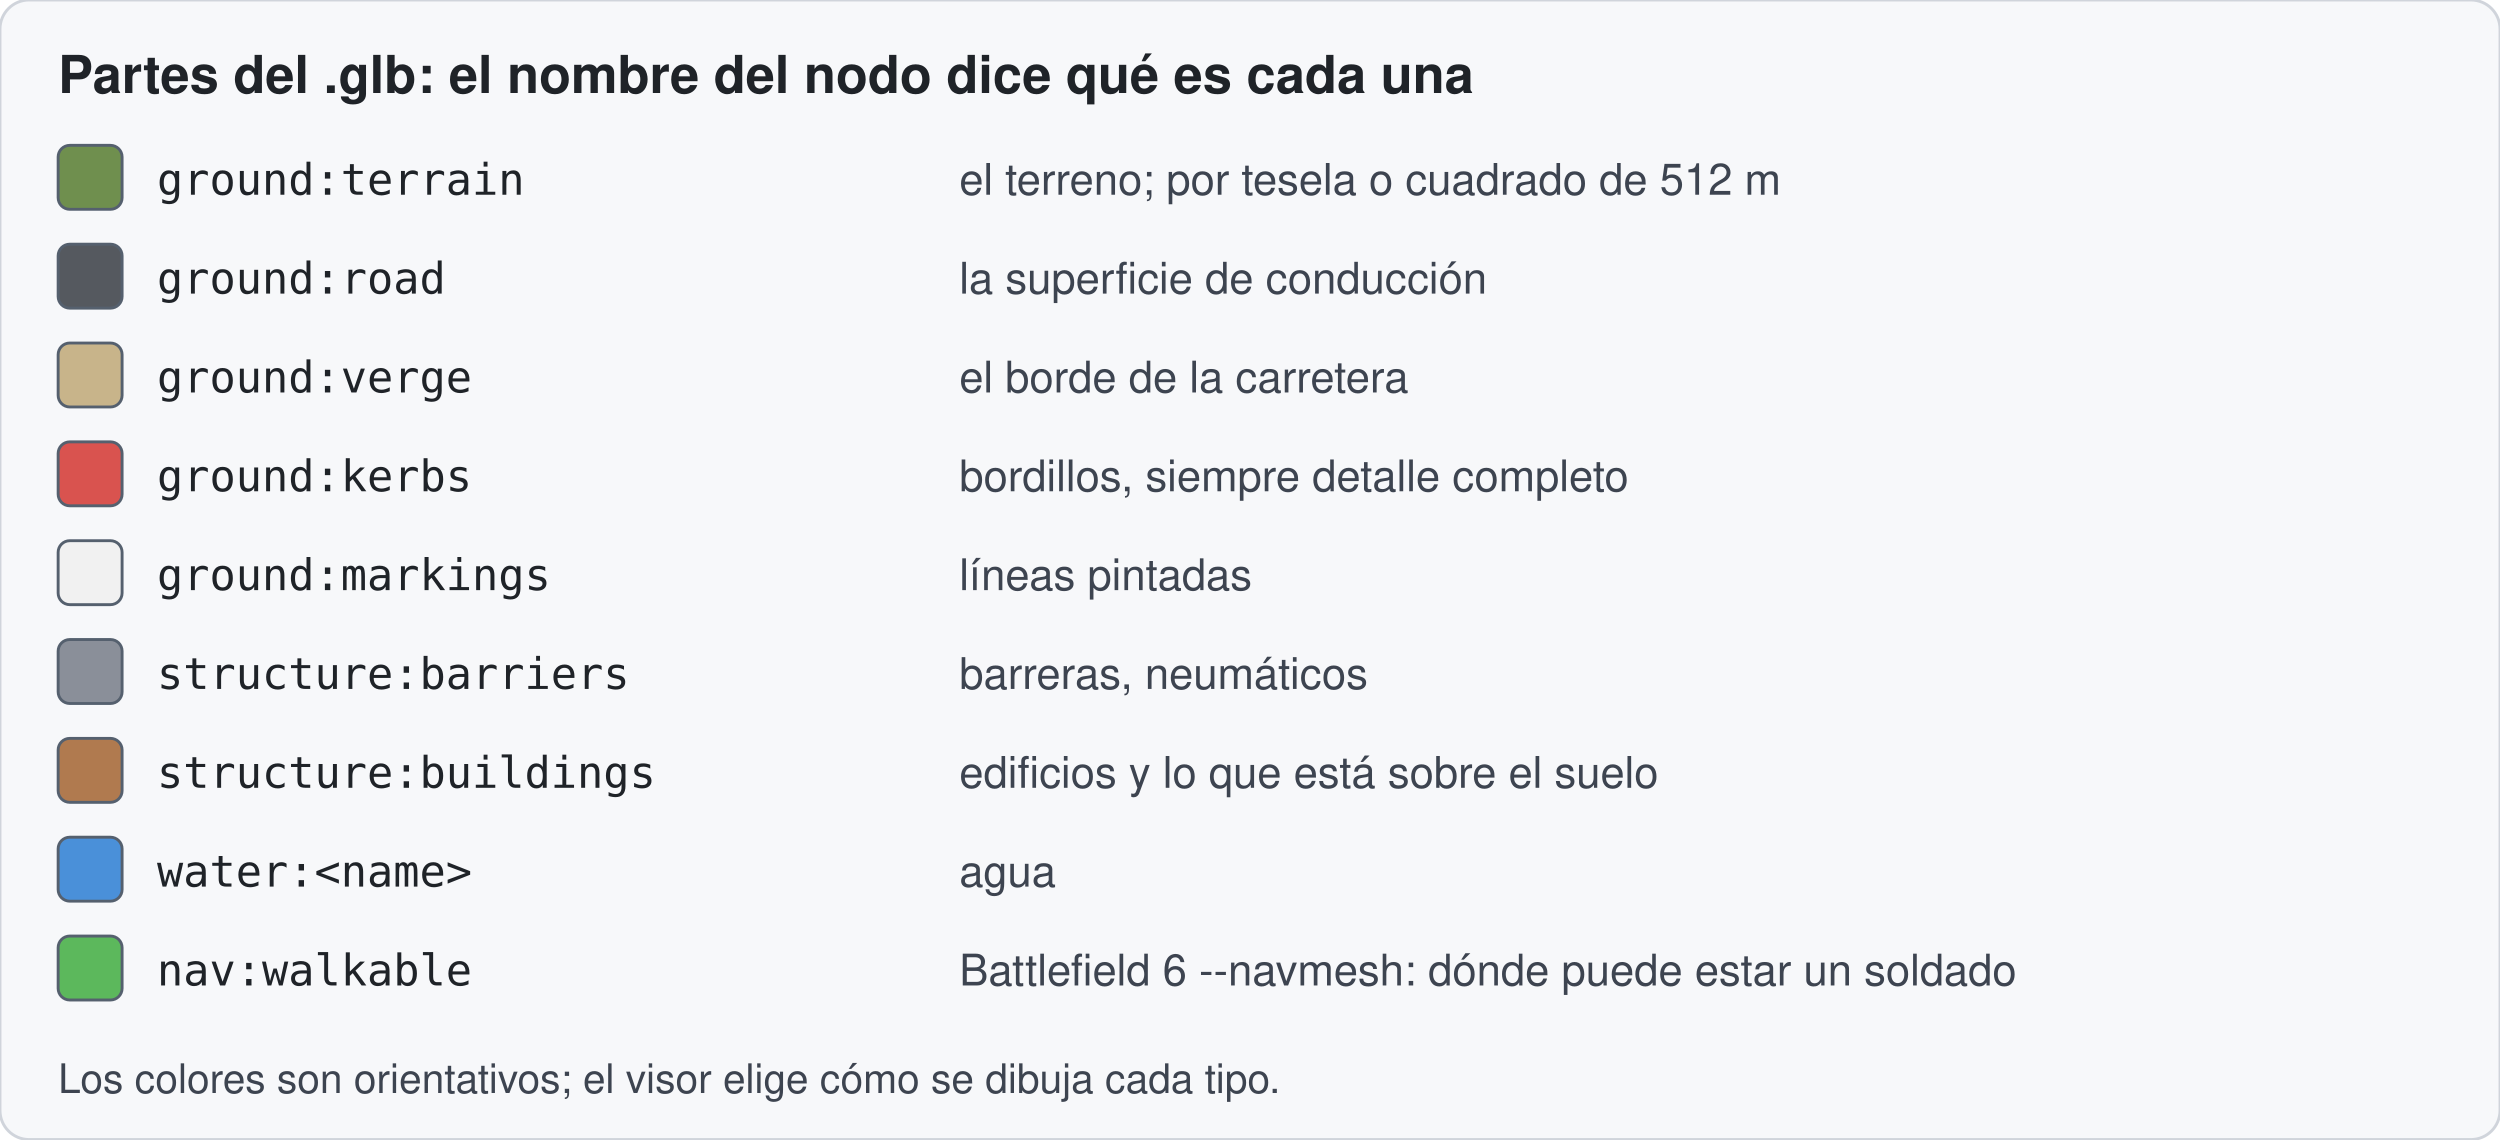
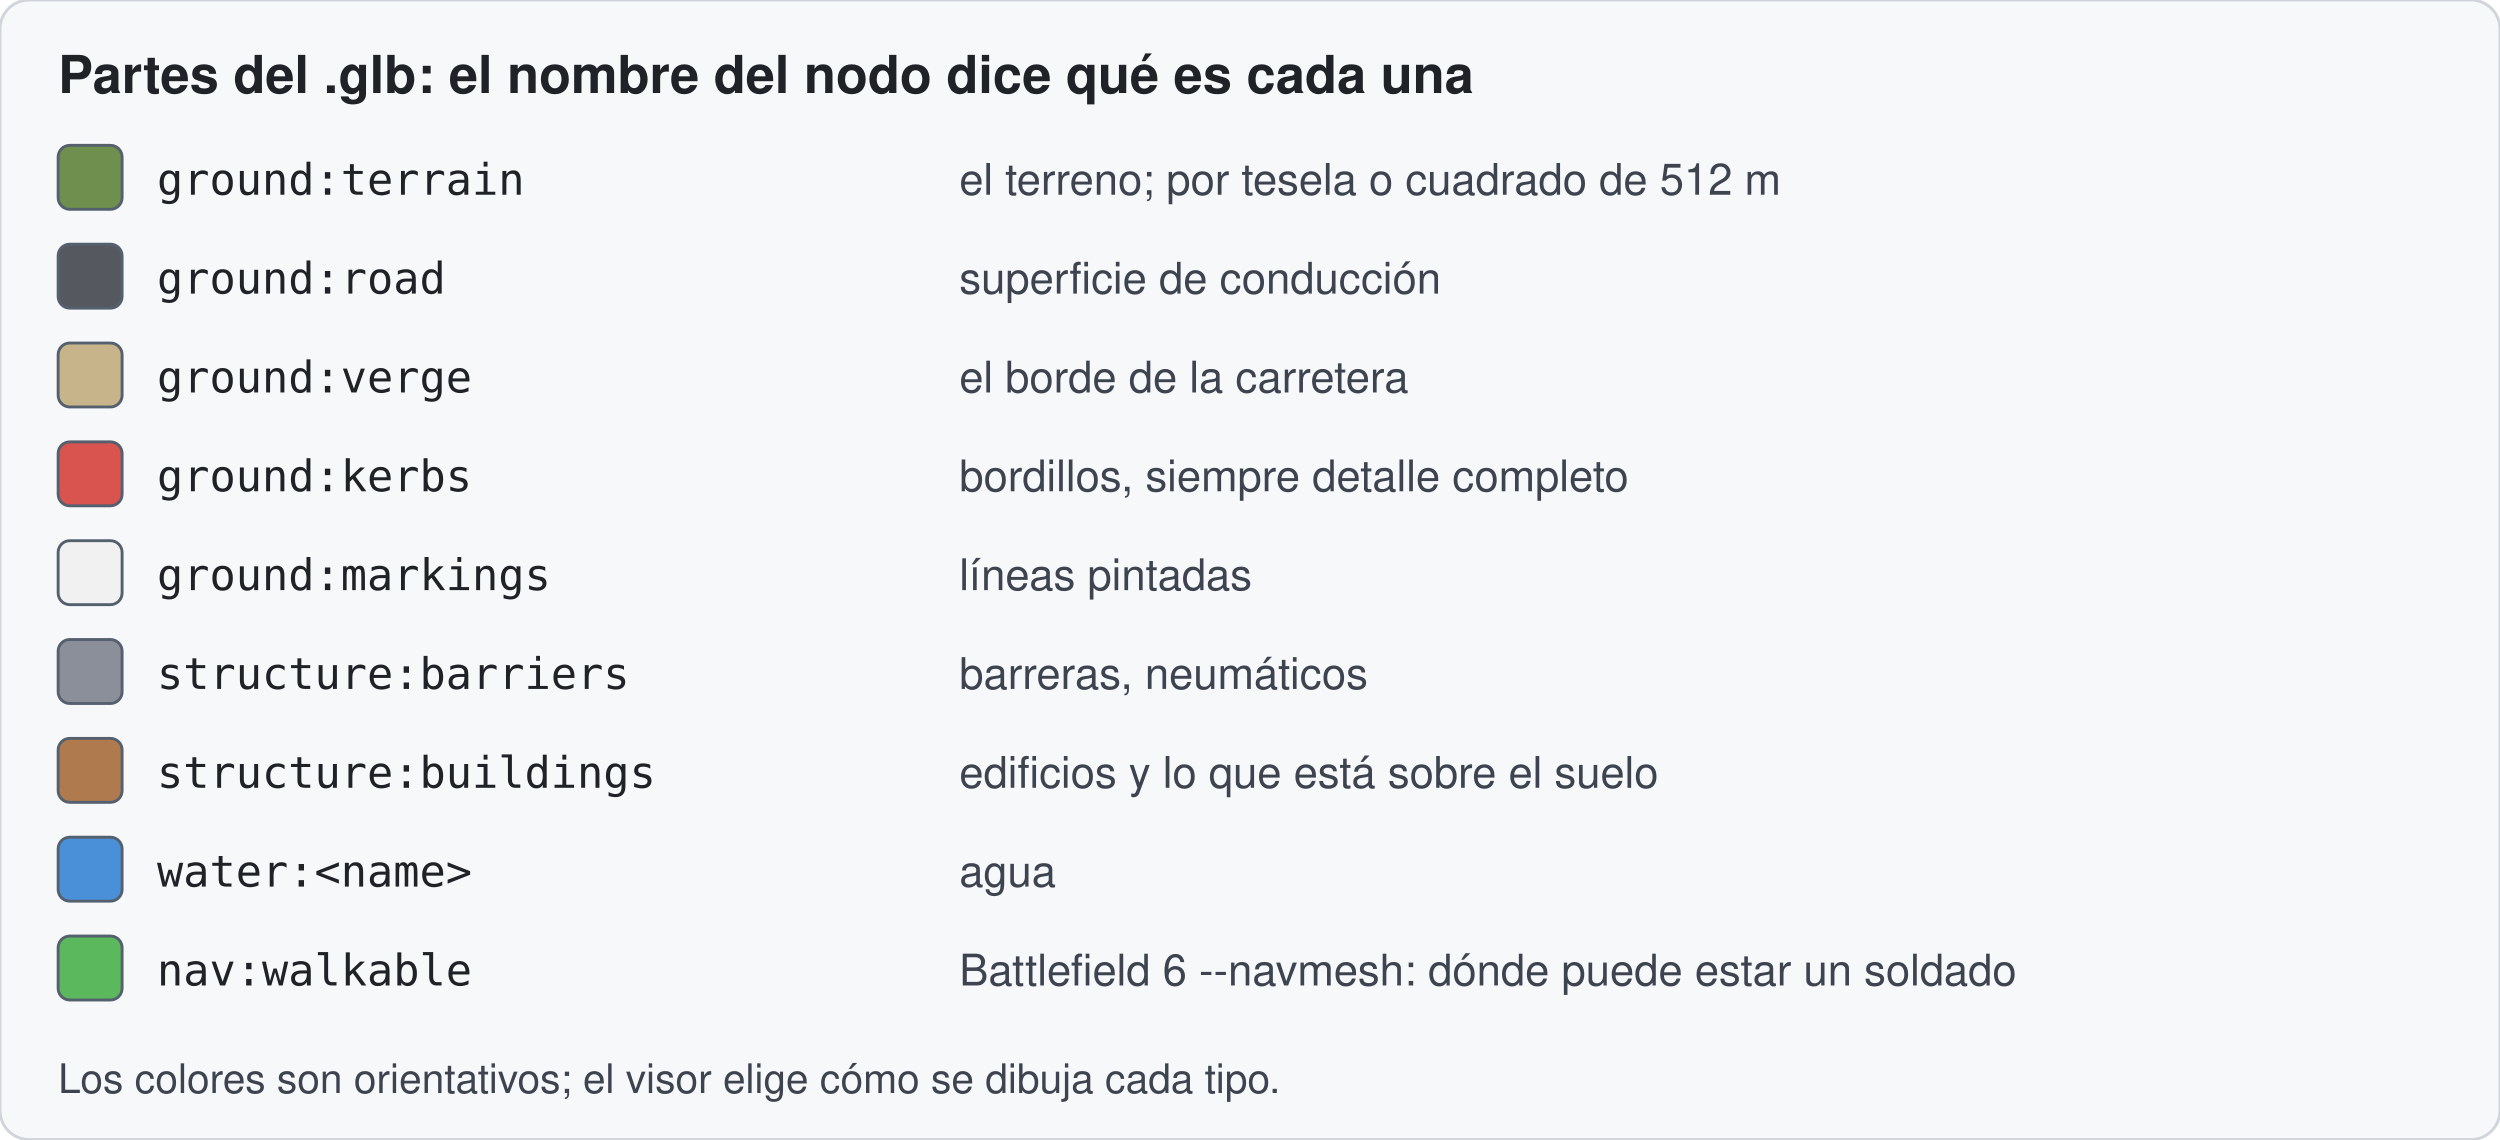
<svg xmlns="http://www.w3.org/2000/svg" width="860" height="392" viewBox="0 0 860 392" role="img" aria-label="Parts in the .glb: the node name says what each is">
  <rect width="860" height="392" rx="10" fill="#f7f8fa" stroke="#d0d4db" />
  <text x="20" y="32" font-family="Segoe UI,Helvetica,Arial,sans-serif" font-size="18" font-weight="600" fill="#1f2328" text-anchor="start">Partes del .glb: el nombre del nodo dice qué es cada una</text>
  <rect x="20" y="50" width="22" height="22" rx="4" fill="#6f8f4e" stroke="#55606e" />
  <text x="54" y="67" font-family="Consolas,Menlo,DejaVu Sans Mono,monospace" font-size="15" fill="#1f2328">ground:terrain</text>
  <text x="330" y="67" font-family="Segoe UI,Helvetica,Arial,sans-serif" font-size="15" font-weight="400" fill="#3d4450" text-anchor="start">el terreno; por tesela o cuadrado de 512 m</text>
  <rect x="20" y="84" width="22" height="22" rx="4" fill="#55595f" stroke="#55606e" />
  <text x="54" y="101" font-family="Consolas,Menlo,DejaVu Sans Mono,monospace" font-size="15" fill="#1f2328">ground:road</text>
-   <text x="330" y="101" font-family="Segoe UI,Helvetica,Arial,sans-serif" font-size="15" font-weight="400" fill="#3d4450" text-anchor="start">la superficie de conducción</text>
+   <text x="330" y="101" font-family="Segoe UI,Helvetica,Arial,sans-serif" font-size="15" font-weight="400" fill="#3d4450" text-anchor="start">superficie de conducción</text>
  <rect x="20" y="118" width="22" height="22" rx="4" fill="#c8b48a" stroke="#55606e" />
  <text x="54" y="135" font-family="Consolas,Menlo,DejaVu Sans Mono,monospace" font-size="15" fill="#1f2328">ground:verge</text>
  <text x="330" y="135" font-family="Segoe UI,Helvetica,Arial,sans-serif" font-size="15" font-weight="400" fill="#3d4450" text-anchor="start">el borde de la carretera</text>
  <rect x="20" y="152" width="22" height="22" rx="4" fill="#d9534f" stroke="#55606e" />
  <text x="54" y="169" font-family="Consolas,Menlo,DejaVu Sans Mono,monospace" font-size="15" fill="#1f2328">ground:kerbs</text>
  <text x="330" y="169" font-family="Segoe UI,Helvetica,Arial,sans-serif" font-size="15" font-weight="400" fill="#3d4450" text-anchor="start">bordillos, siempre detalle completo</text>
  <rect x="20" y="186" width="22" height="22" rx="4" fill="#f1f1f1" stroke="#55606e" />
  <text x="54" y="203" font-family="Consolas,Menlo,DejaVu Sans Mono,monospace" font-size="15" fill="#1f2328">ground:markings</text>
  <text x="330" y="203" font-family="Segoe UI,Helvetica,Arial,sans-serif" font-size="15" font-weight="400" fill="#3d4450" text-anchor="start">líneas pintadas</text>
  <rect x="20" y="220" width="22" height="22" rx="4" fill="#8a8f99" stroke="#55606e" />
  <text x="54" y="237" font-family="Consolas,Menlo,DejaVu Sans Mono,monospace" font-size="15" fill="#1f2328">structure:barriers</text>
  <text x="330" y="237" font-family="Segoe UI,Helvetica,Arial,sans-serif" font-size="15" font-weight="400" fill="#3d4450" text-anchor="start">barreras, neumáticos</text>
  <rect x="20" y="254" width="22" height="22" rx="4" fill="#b07a4f" stroke="#55606e" />
  <text x="54" y="271" font-family="Consolas,Menlo,DejaVu Sans Mono,monospace" font-size="15" fill="#1f2328">structure:buildings</text>
  <text x="330" y="271" font-family="Segoe UI,Helvetica,Arial,sans-serif" font-size="15" font-weight="400" fill="#3d4450" text-anchor="start">edificios y lo que está sobre el suelo</text>
  <rect x="20" y="288" width="22" height="22" rx="4" fill="#4a90d9" stroke="#55606e" />
  <text x="54" y="305" font-family="Consolas,Menlo,DejaVu Sans Mono,monospace" font-size="15" fill="#1f2328">water:&lt;name&gt;</text>
  <text x="330" y="305" font-family="Segoe UI,Helvetica,Arial,sans-serif" font-size="15" font-weight="400" fill="#3d4450" text-anchor="start">agua</text>
  <rect x="20" y="322" width="22" height="22" rx="4" fill="#5cb85c" stroke="#55606e" />
  <text x="54" y="339" font-family="Consolas,Menlo,DejaVu Sans Mono,monospace" font-size="15" fill="#1f2328">nav:walkable</text>
  <text x="330" y="339" font-family="Segoe UI,Helvetica,Arial,sans-serif" font-size="15" font-weight="400" fill="#3d4450" text-anchor="start">Battlefield 6 --navmesh: dónde puede estar un soldado</text>
  <text x="20" y="376" font-family="Segoe UI,Helvetica,Arial,sans-serif" font-size="14" font-weight="400" fill="#3d4450" text-anchor="start">Los colores son orientativos; el visor elige cómo se dibuja cada tipo.</text>
</svg>
